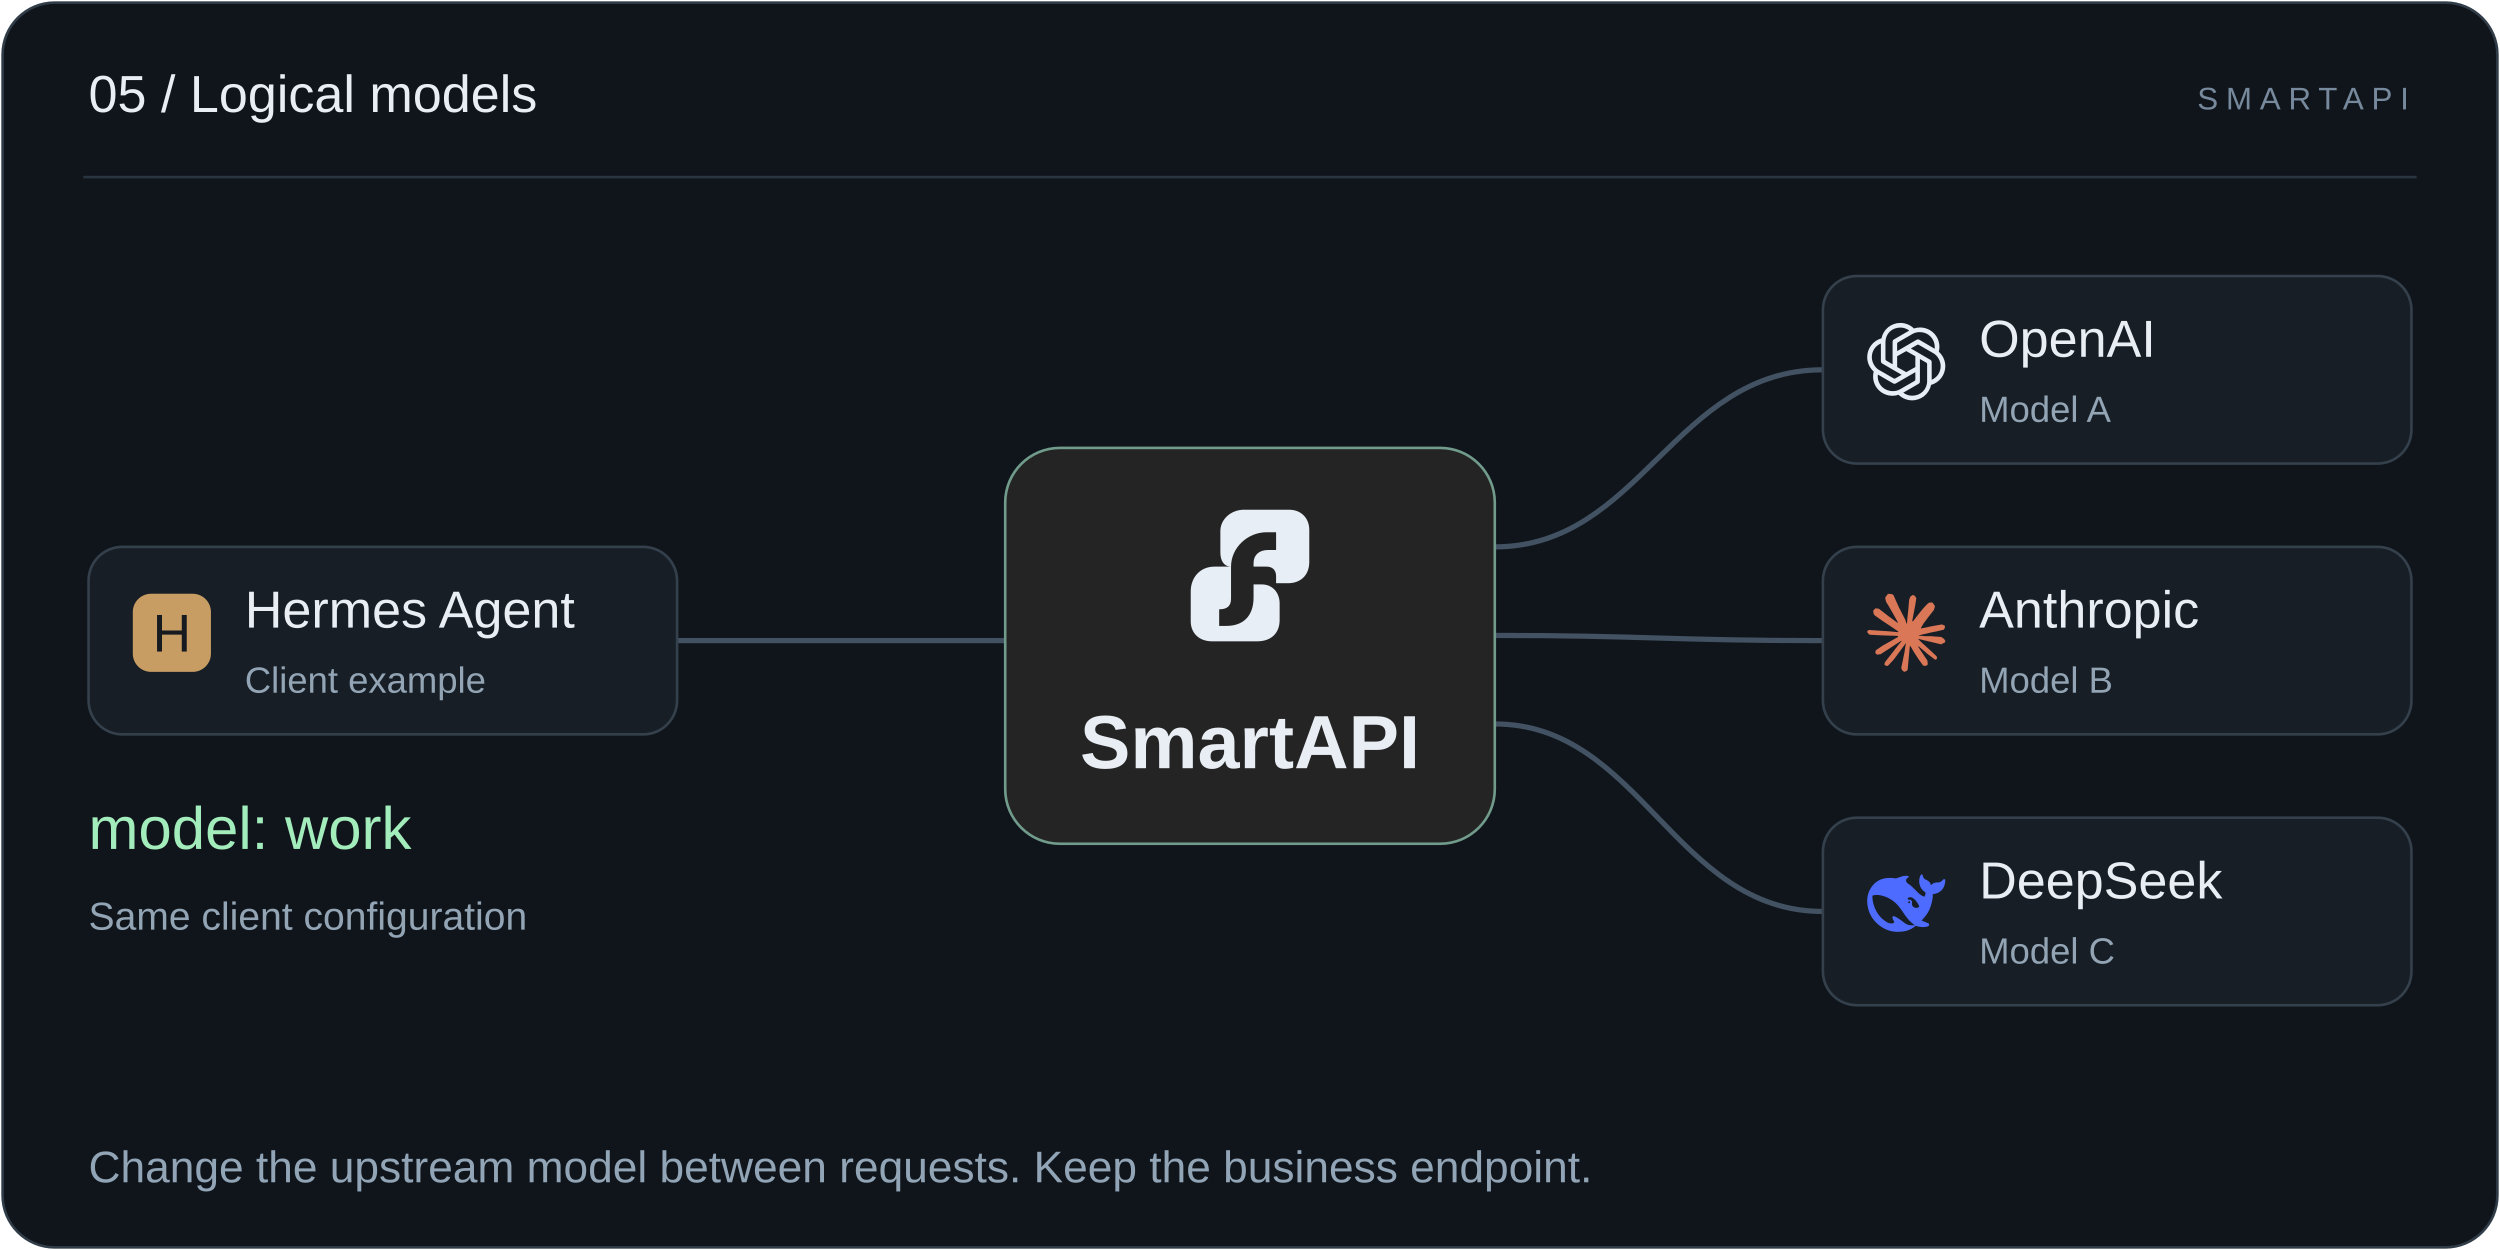
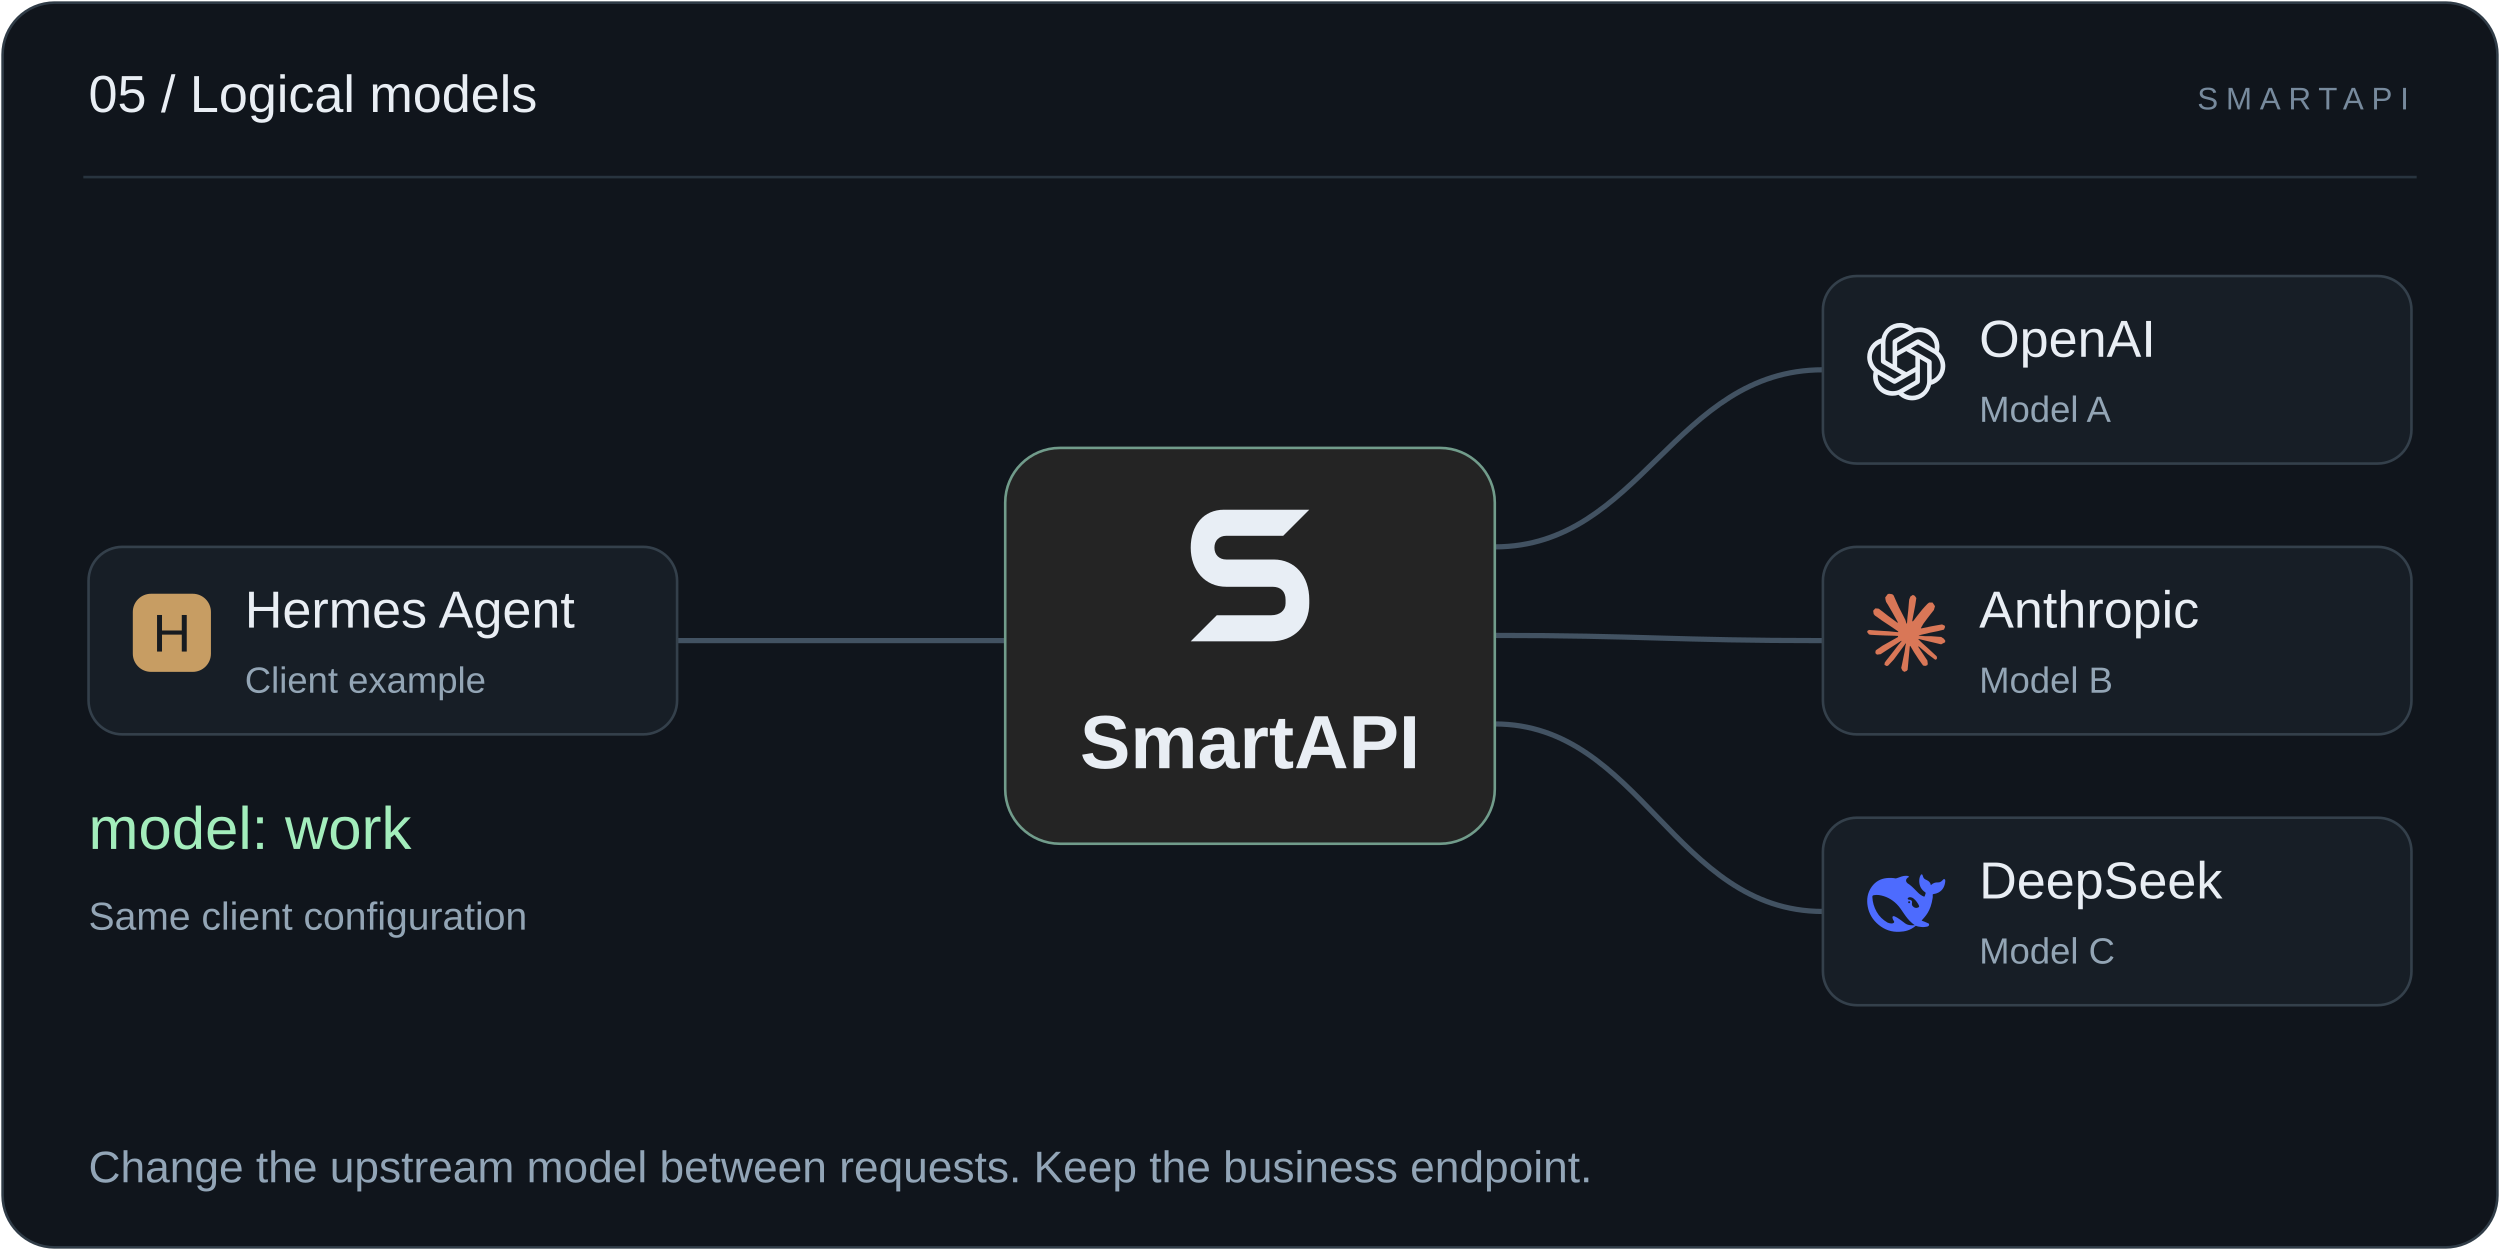
<svg xmlns="http://www.w3.org/2000/svg" width="960" height="480" viewBox="0 0 960 480" role="img" aria-labelledby="smartapi-logical-en-title smartapi-logical-en-desc" id="smartapi-logical-en">
  <style>#smartapi-logical-en{color:#e9eef4;font-family:-apple-system,BlinkMacSystemFont,Segoe UI,Arial,PingFang SC,Microsoft YaHei,sans-serif}@media(prefers-reduced-motion:reduce){#smartapi-logical-en:not(.motion-enabled) .motion{display:none}}</style>
  <rect x="1" y="1" width="958" height="478" rx="20" fill="#10151c" stroke="#303c47" />
  <path d="M32 68H928" stroke="#28343f" />
  <text x="34" y="43" font-size="20" fill="#e9eef4">05 / Logical models</text>
  <text x="925" y="42" font-size="12" fill="#778a9d" text-anchor="end" letter-spacing="3">SMARTAPI</text>
  <path d="M260 246 C310 246 332 246 386 246" fill="none" stroke="#425262" stroke-width="2" />
  <rect x="34" y="210" width="226" height="72" rx="13" fill="#171e26" stroke="#34404b" />
  <rect x="51" y="228" width="30" height="30" rx="7" fill="#c79d63" />
  <text x="66.0" y="250.2" text-anchor="middle" font-size="20.4" fill="#171b20">H</text>
  <text x="94" y="241" font-size="20" fill="#e9eef4">Hermes Agent</text>
  <text x="94" y="266" font-size="14" fill="#93a5b5">Client example</text>
  <path d="M574 210 C630 210 643 142 700 142" fill="none" stroke="#425262" stroke-width="2" />
  <rect x="700" y="106" width="226" height="72" rx="13" fill="#171e26" stroke="#34404b" />
  <svg x="717" y="124" width="30" height="30" viewBox="0 0 24 24" fill="currentColor" color="#e8eef5">
    <path d="M9.205 8.658v-2.26c0-.19.072-.333.238-.428l4.543-2.616c.619-.357 1.356-.523 2.117-.523 2.854 0 4.662 2.212 4.662 4.566 0 .167 0 .357-.024.547l-4.71-2.759a.797.797 0 00-.856 0l-5.97 3.473zm10.609 8.8V12.06c0-.333-.143-.57-.429-.737l-5.97-3.473 1.95-1.118a.433.433 0 01.476 0l4.543 2.617c1.309.76 2.189 2.378 2.189 3.948 0 1.808-1.07 3.473-2.76 4.163zM7.802 12.703l-1.95-1.142c-.167-.095-.239-.238-.239-.428V5.899c0-2.545 1.95-4.472 4.591-4.472 1 0 1.927.333 2.712.928L8.23 5.067c-.285.166-.428.404-.428.737v6.898zM12 15.128l-2.795-1.57v-3.33L12 8.658l2.795 1.57v3.33L12 15.128zm1.796 7.23c-1 0-1.927-.332-2.712-.927l4.686-2.712c.285-.166.428-.404.428-.737v-6.898l1.974 1.142c.167.095.238.238.238.428v5.233c0 2.545-1.974 4.472-4.614 4.472zm-5.637-5.303l-4.544-2.617c-1.308-.761-2.188-2.378-2.188-3.948A4.482 4.482 0 014.21 6.327v5.423c0 .333.143.571.428.738l5.947 3.449-1.95 1.118a.432.432 0 01-.476 0zm-.262 3.9c-2.688 0-4.662-2.021-4.662-4.519 0-.19.024-.38.047-.57l4.686 2.71c.286.167.571.167.856 0l5.97-3.448v2.26c0 .19-.07.333-.237.428l-4.543 2.616c-.619.357-1.356.523-2.117.523zm5.899 2.83a5.947 5.947 0 005.827-4.756C22.287 18.339 24 15.84 24 13.296c0-1.665-.713-3.282-1.998-4.448.119-.5.19-.999.19-1.498 0-3.401-2.759-5.947-5.946-5.947-.642 0-1.26.095-1.88.31A5.962 5.962 0 0010.205 0a5.947 5.947 0 00-5.827 4.757C1.713 5.447 0 7.945 0 10.49c0 1.666.713 3.283 1.998 4.448-.119.5-.19 1-.19 1.499 0 3.401 2.759 5.946 5.946 5.946.642 0 1.26-.095 1.88-.309a5.96 5.96 0 004.162 1.713z" />
  </svg>
  <text x="760" y="137" font-size="20" fill="#e9eef4">OpenAI</text>
  <text x="760" y="162" font-size="14" fill="#93a5b5">Model A</text>
  <path d="M574 244 C630 244 643 246 700 246" fill="none" stroke="#425262" stroke-width="2" />
  <rect x="700" y="210" width="226" height="72" rx="13" fill="#171e26" stroke="#34404b" />
  <svg x="717" y="228" width="30" height="30" viewBox="0 0 24 24" fill="currentColor" color="#e8eef5">
    <path d="M4.709 15.955l4.72-2.647.08-.23-.08-.128H9.2l-.79-.048-2.698-.073-2.339-.097-2.266-.122-.571-.121L0 11.784l.055-.352.48-.321.686.06 1.52.103 2.278.158 1.652.097 2.449.255h.389l.055-.157-.134-.098-.103-.097-2.358-1.596-2.552-1.688-1.336-.972-.724-.491-.364-.462-.158-1.008.656-.722.881.06.225.061.893.686 1.908 1.476 2.491 1.833.365.304.145-.103.019-.073-.164-.274-1.355-2.446-1.446-2.49-.644-1.032-.17-.619a2.97 2.97 0 01-.104-.729L6.283.134 6.696 0l.996.134.42.364.62 1.414 1.002 2.229 1.555 3.03.456.898.243.832.091.255h.158V9.01l.128-1.706.237-2.095.23-2.695.08-.76.376-.91.747-.492.584.28.48.685-.067.444-.286 1.851-.559 2.903-.364 1.942h.212l.243-.242.985-1.306 1.652-2.064.73-.82.85-.904.547-.431h1.033l.76 1.129-.34 1.166-1.064 1.347-.881 1.142-1.264 1.7-.79 1.36.073.11.188-.02 2.856-.606 1.543-.28 1.841-.315.833.388.091.395-.328.807-1.969.486-2.309.462-3.439.813-.042.03.049.061 1.549.146.662.036h1.622l3.02.225.79.522.474.638-.079.485-1.215.62-1.64-.389-3.829-.91-1.312-.329h-.182v.11l1.093 1.068 2.006 1.81 2.509 2.33.127.578-.322.455-.34-.049-2.205-1.657-.851-.747-1.926-1.62h-.128v.17l.444.649 2.345 3.521.122 1.08-.17.353-.608.213-.668-.122-1.374-1.925-1.415-2.167-1.143-1.943-.14.08-.674 7.254-.316.37-.729.28-.607-.461-.322-.747.322-1.476.389-1.924.315-1.53.286-1.9.17-.632-.012-.042-.14.018-1.434 1.967-2.18 2.945-1.726 1.845-.414.164-.717-.37.067-.662.401-.589 2.388-3.036 1.44-1.882.93-1.086-.006-.158h-.055L4.132 18.56l-1.13.146-.487-.456.061-.746.231-.243 1.908-1.312-.006.006z" fill="#D97757" fill-rule="nonzero" />
  </svg>
  <text x="760" y="241" font-size="20" fill="#e9eef4">Anthropic</text>
  <text x="760" y="266" font-size="14" fill="#93a5b5">Model B</text>
  <path d="M574 278 C630 278 643 350 700 350" fill="none" stroke="#425262" stroke-width="2" />
  <rect x="700" y="314" width="226" height="72" rx="13" fill="#171e26" stroke="#34404b" />
  <svg x="717" y="332" width="30" height="30" viewBox="0 0 24 24" fill="currentColor" color="#e8eef5">
    <path d="M23.748 4.482c-.254-.124-.364.113-.512.234-.051.039-.094.09-.137.136-.372.397-.806.657-1.373.626-.829-.046-1.537.214-2.163.848-.133-.782-.575-1.248-1.247-1.548-.352-.156-.708-.311-.955-.65-.172-.241-.219-.51-.305-.774-.055-.16-.11-.323-.293-.35-.2-.031-.278.136-.356.276-.313.572-.434 1.202-.422 1.84.027 1.436.633 2.58 1.838 3.393.137.093.172.187.129.323-.082.28-.18.552-.266.833-.055.179-.137.217-.329.14a5.526 5.526 0 01-1.736-1.18c-.857-.828-1.631-1.742-2.597-2.458a11.365 11.365 0 00-.689-.471c-.985-.957.13-1.743.388-1.836.27-.098.093-.432-.779-.428-.872.004-1.67.295-2.687.684a3.055 3.055 0 01-.465.137 9.597 9.597 0 00-2.883-.102c-1.885.21-3.39 1.102-4.497 2.623C.082 8.606-.231 10.684.152 12.85c.403 2.284 1.569 4.175 3.36 5.653 1.858 1.533 3.997 2.284 6.438 2.14 1.482-.085 3.133-.284 4.994-1.86.47.234.962.327 1.78.397.63.059 1.236-.03 1.705-.128.735-.156.684-.837.419-.961-2.155-1.004-1.682-.595-2.113-.926 1.096-1.296 2.746-2.642 3.392-7.003.05-.347.007-.565 0-.845-.004-.17.035-.237.23-.256a4.173 4.173 0 001.545-.475c1.396-.763 1.96-2.015 2.093-3.517.02-.23-.004-.467-.247-.588zM11.581 18c-2.089-1.642-3.102-2.183-3.52-2.16-.392.024-.321.471-.235.763.09.288.207.486.371.739.114.167.192.416-.113.603-.673.416-1.842-.14-1.897-.167-1.361-.802-2.5-1.86-3.301-3.307-.774-1.393-1.224-2.887-1.298-4.482-.02-.386.093-.522.477-.592a4.696 4.696 0 011.529-.039c2.132.312 3.946 1.265 5.468 2.774.868.86 1.525 1.887 2.202 2.891.72 1.066 1.494 2.082 2.48 2.914.348.292.625.514.891.677-.802.09-2.14.11-3.054-.614zm1-6.44a.306.306 0 01.415-.287.302.302 0 01.2.288.306.306 0 01-.31.307.303.303 0 01-.304-.308zm3.11 1.596c-.2.081-.399.151-.59.16a1.245 1.245 0 01-.798-.254c-.274-.23-.47-.358-.552-.758a1.73 1.73 0 01.016-.588c.07-.327-.008-.537-.239-.727-.187-.156-.426-.199-.688-.199a.559.559 0 01-.254-.078c-.11-.054-.2-.19-.114-.358.028-.054.16-.186.192-.21.356-.202.767-.136 1.146.016.352.144.618.408 1.001.782.391.451.462.576.685.914.176.265.336.537.445.848.067.195-.019.354-.25.452z" fill="#4D6BFE" />
  </svg>
  <text x="760" y="345" font-size="20" fill="#e9eef4">DeepSeek</text>
  <text x="760" y="370" font-size="14" fill="#93a5b5">Model C</text>
  <text x="34" y="326" font-size="23" fill="#a3edbc">model: work</text>
  <text x="34" y="357" font-size="15" fill="#93a5b5">Same client configuration</text>
  <rect x="386" y="172" width="188" height="152" rx="21" fill="#242424" stroke="#719c8b" />
  <svg x="452" y="193" width="56" height="56" viewBox="0 0 112 123" fill="currentColor" color="#e8eef5">
-     <path transform="translate(6 6)" d="M45 0H83C93 0 100 7 100 17V44C100 55 93 62 82 62H72V56C72 51 69 48 64 48H53V45C53 38 58 34 65 34H72V19H64C48 19 34 32 34 48C28 48 25 43 25 36V18C25 8 34 0 45 0ZM20 48H34V75C34 81 31 84 24 84V98H30C45 98 53 89 53 74V63H60C69 63 75 70 75 79V93C75 104 68 111 56 111H18C7 111 0 104 0 94V69C0 57 8 48 20 48Z" />
+     <path transform="translate(6 6)" d="M28 0H100L78 22H30C24 22 20 26 20 32C20 38 24 42 30 42H70C88 42 100 56 100 76V79C100 98 87 111 68 111H0L22 89H68C75 89 80 85 80 79V76C80 69 76 65 69 65H30C12 65 0 51 0 32C0 13 11 0 28 0Z" />
  </svg>
  <text x="480" y="295" font-size="29" fill="#e9eef4" text-anchor="middle" font-weight="650">SmartAPI</text>
  <g class="motion" opacity="0">
    <animate attributeName="opacity" values="0;0;1;1;0;0" keyTimes="0;0.02;0.021;0.1;0.101;1" dur="8s" repeatCount="indefinite" />
    <circle r="8" fill="#79d8ff" opacity=".2">
      <animateMotion path="M260 246 C310 246 332 246 386 246" keyPoints="0;0;1;1" keyTimes="0;0.02;0.1;1" calcMode="linear" dur="8s" repeatCount="indefinite" />
    </circle>
    <circle r="4.5" fill="#79d8ff" stroke="#eefbff" stroke-width=".8">
      <animateMotion path="M260 246 C310 246 332 246 386 246" keyPoints="0;0;1;1" keyTimes="0;0.02;0.1;1" calcMode="linear" dur="8s" repeatCount="indefinite" />
    </circle>
  </g>
  <g class="motion" opacity="0">
    <animate attributeName="opacity" values="0;0;1;1;0;0" keyTimes="0;0.12;0.121;0.21;0.211;1" dur="8s" repeatCount="indefinite" />
    <circle r="8" fill="#79d8ff" opacity=".2">
      <animateMotion path="M574 210 C630 210 643 142 700 142" keyPoints="0;0;1;1" keyTimes="0;0.12;0.21;1" calcMode="linear" dur="8s" repeatCount="indefinite" />
    </circle>
    <circle r="4.5" fill="#79d8ff" stroke="#eefbff" stroke-width=".8">
      <animateMotion path="M574 210 C630 210 643 142 700 142" keyPoints="0;0;1;1" keyTimes="0;0.12;0.21;1" calcMode="linear" dur="8s" repeatCount="indefinite" />
    </circle>
  </g>
  <g class="motion" opacity="0">
    <animate attributeName="opacity" values="0;0;1;1;0;0" keyTimes="0;0.25;0.251;0.33;0.331;1" dur="8s" repeatCount="indefinite" />
    <circle r="8" fill="#a3edbc" opacity=".2">
      <animateMotion path="M574 210 C630 210 643 142 700 142" keyPoints="1;1;0;0" keyTimes="0;0.25;0.33;1" calcMode="linear" dur="8s" repeatCount="indefinite" />
    </circle>
    <circle r="4.5" fill="#a3edbc" stroke="#eefbff" stroke-width=".8">
      <animateMotion path="M574 210 C630 210 643 142 700 142" keyPoints="1;1;0;0" keyTimes="0;0.25;0.33;1" calcMode="linear" dur="8s" repeatCount="indefinite" />
    </circle>
  </g>
  <g class="motion" opacity="0">
    <animate attributeName="opacity" values="0;0;1;1;0;0" keyTimes="0;0.35;0.351;0.43;0.431;1" dur="8s" repeatCount="indefinite" />
    <circle r="8" fill="#a3edbc" opacity=".2">
      <animateMotion path="M260 246 C310 246 332 246 386 246" keyPoints="1;1;0;0" keyTimes="0;0.35;0.43;1" calcMode="linear" dur="8s" repeatCount="indefinite" />
    </circle>
    <circle r="4.5" fill="#a3edbc" stroke="#eefbff" stroke-width=".8">
      <animateMotion path="M260 246 C310 246 332 246 386 246" keyPoints="1;1;0;0" keyTimes="0;0.35;0.43;1" calcMode="linear" dur="8s" repeatCount="indefinite" />
    </circle>
  </g>
  <g class="motion" opacity="0">
    <animate attributeName="opacity" values="0;0;1;1;0;0" keyTimes="0;0.02;0.021;0.43;0.431;1" dur="8s" repeatCount="indefinite" />
    <rect x="700" y="106" width="226" height="72" rx="13" fill="none" stroke="#a3edbc" stroke-width="2" />
  </g>
  <g class="motion" opacity="0">
    <animate attributeName="opacity" values="0;0;1;1;0;0" keyTimes="0;0.02;0.021;0.43;0.431;1" dur="8s" repeatCount="indefinite" />
    <text x="395" y="367" font-size="16" fill="#a3edbc">work → A</text>
  </g>
  <g class="motion" opacity="0">
    <animate attributeName="opacity" values="0;0;1;1;0;0" keyTimes="0;0.53;0.531;0.61;0.611;1" dur="8s" repeatCount="indefinite" />
    <circle r="8" fill="#79d8ff" opacity=".2">
      <animateMotion path="M260 246 C310 246 332 246 386 246" keyPoints="0;0;1;1" keyTimes="0;0.53;0.61;1" calcMode="linear" dur="8s" repeatCount="indefinite" />
    </circle>
    <circle r="4.5" fill="#79d8ff" stroke="#eefbff" stroke-width=".8">
      <animateMotion path="M260 246 C310 246 332 246 386 246" keyPoints="0;0;1;1" keyTimes="0;0.53;0.61;1" calcMode="linear" dur="8s" repeatCount="indefinite" />
    </circle>
  </g>
  <g class="motion" opacity="0">
    <animate attributeName="opacity" values="0;0;1;1;0;0" keyTimes="0;0.63;0.631;0.72;0.721;1" dur="8s" repeatCount="indefinite" />
    <circle r="8" fill="#79d8ff" opacity=".2">
      <animateMotion path="M574 244 C630 244 643 246 700 246" keyPoints="0;0;1;1" keyTimes="0;0.63;0.72;1" calcMode="linear" dur="8s" repeatCount="indefinite" />
    </circle>
    <circle r="4.5" fill="#79d8ff" stroke="#eefbff" stroke-width=".8">
      <animateMotion path="M574 244 C630 244 643 246 700 246" keyPoints="0;0;1;1" keyTimes="0;0.63;0.72;1" calcMode="linear" dur="8s" repeatCount="indefinite" />
    </circle>
  </g>
  <g class="motion" opacity="0">
    <animate attributeName="opacity" values="0;0;1;1;0;0" keyTimes="0;0.76;0.761;0.84;0.841;1" dur="8s" repeatCount="indefinite" />
    <circle r="8" fill="#a3edbc" opacity=".2">
      <animateMotion path="M574 244 C630 244 643 246 700 246" keyPoints="1;1;0;0" keyTimes="0;0.76;0.84;1" calcMode="linear" dur="8s" repeatCount="indefinite" />
    </circle>
    <circle r="4.5" fill="#a3edbc" stroke="#eefbff" stroke-width=".8">
      <animateMotion path="M574 244 C630 244 643 246 700 246" keyPoints="1;1;0;0" keyTimes="0;0.76;0.84;1" calcMode="linear" dur="8s" repeatCount="indefinite" />
    </circle>
  </g>
  <g class="motion" opacity="0">
    <animate attributeName="opacity" values="0;0;1;1;0;0" keyTimes="0;0.86;0.861;0.94;0.941;1" dur="8s" repeatCount="indefinite" />
    <circle r="8" fill="#a3edbc" opacity=".2">
      <animateMotion path="M260 246 C310 246 332 246 386 246" keyPoints="1;1;0;0" keyTimes="0;0.86;0.94;1" calcMode="linear" dur="8s" repeatCount="indefinite" />
    </circle>
    <circle r="4.5" fill="#a3edbc" stroke="#eefbff" stroke-width=".8">
      <animateMotion path="M260 246 C310 246 332 246 386 246" keyPoints="1;1;0;0" keyTimes="0;0.86;0.94;1" calcMode="linear" dur="8s" repeatCount="indefinite" />
    </circle>
  </g>
  <g class="motion" opacity="0">
    <animate attributeName="opacity" values="0;0;1;1;0;0" keyTimes="0;0.53;0.531;0.94;0.941;1" dur="8s" repeatCount="indefinite" />
    <rect x="700" y="210" width="226" height="72" rx="13" fill="none" stroke="#a3edbc" stroke-width="2" />
  </g>
  <g class="motion" opacity="0">
    <animate attributeName="opacity" values="0;0;1;1;0;0" keyTimes="0;0.53;0.531;0.94;0.941;1" dur="8s" repeatCount="indefinite" />
    <text x="395" y="367" font-size="16" fill="#a3edbc">work → B</text>
  </g>
  <text x="34" y="454" font-size="17" fill="#92a5b7">Change the upstream model between requests. Keep the business endpoint.</text>
</svg>
